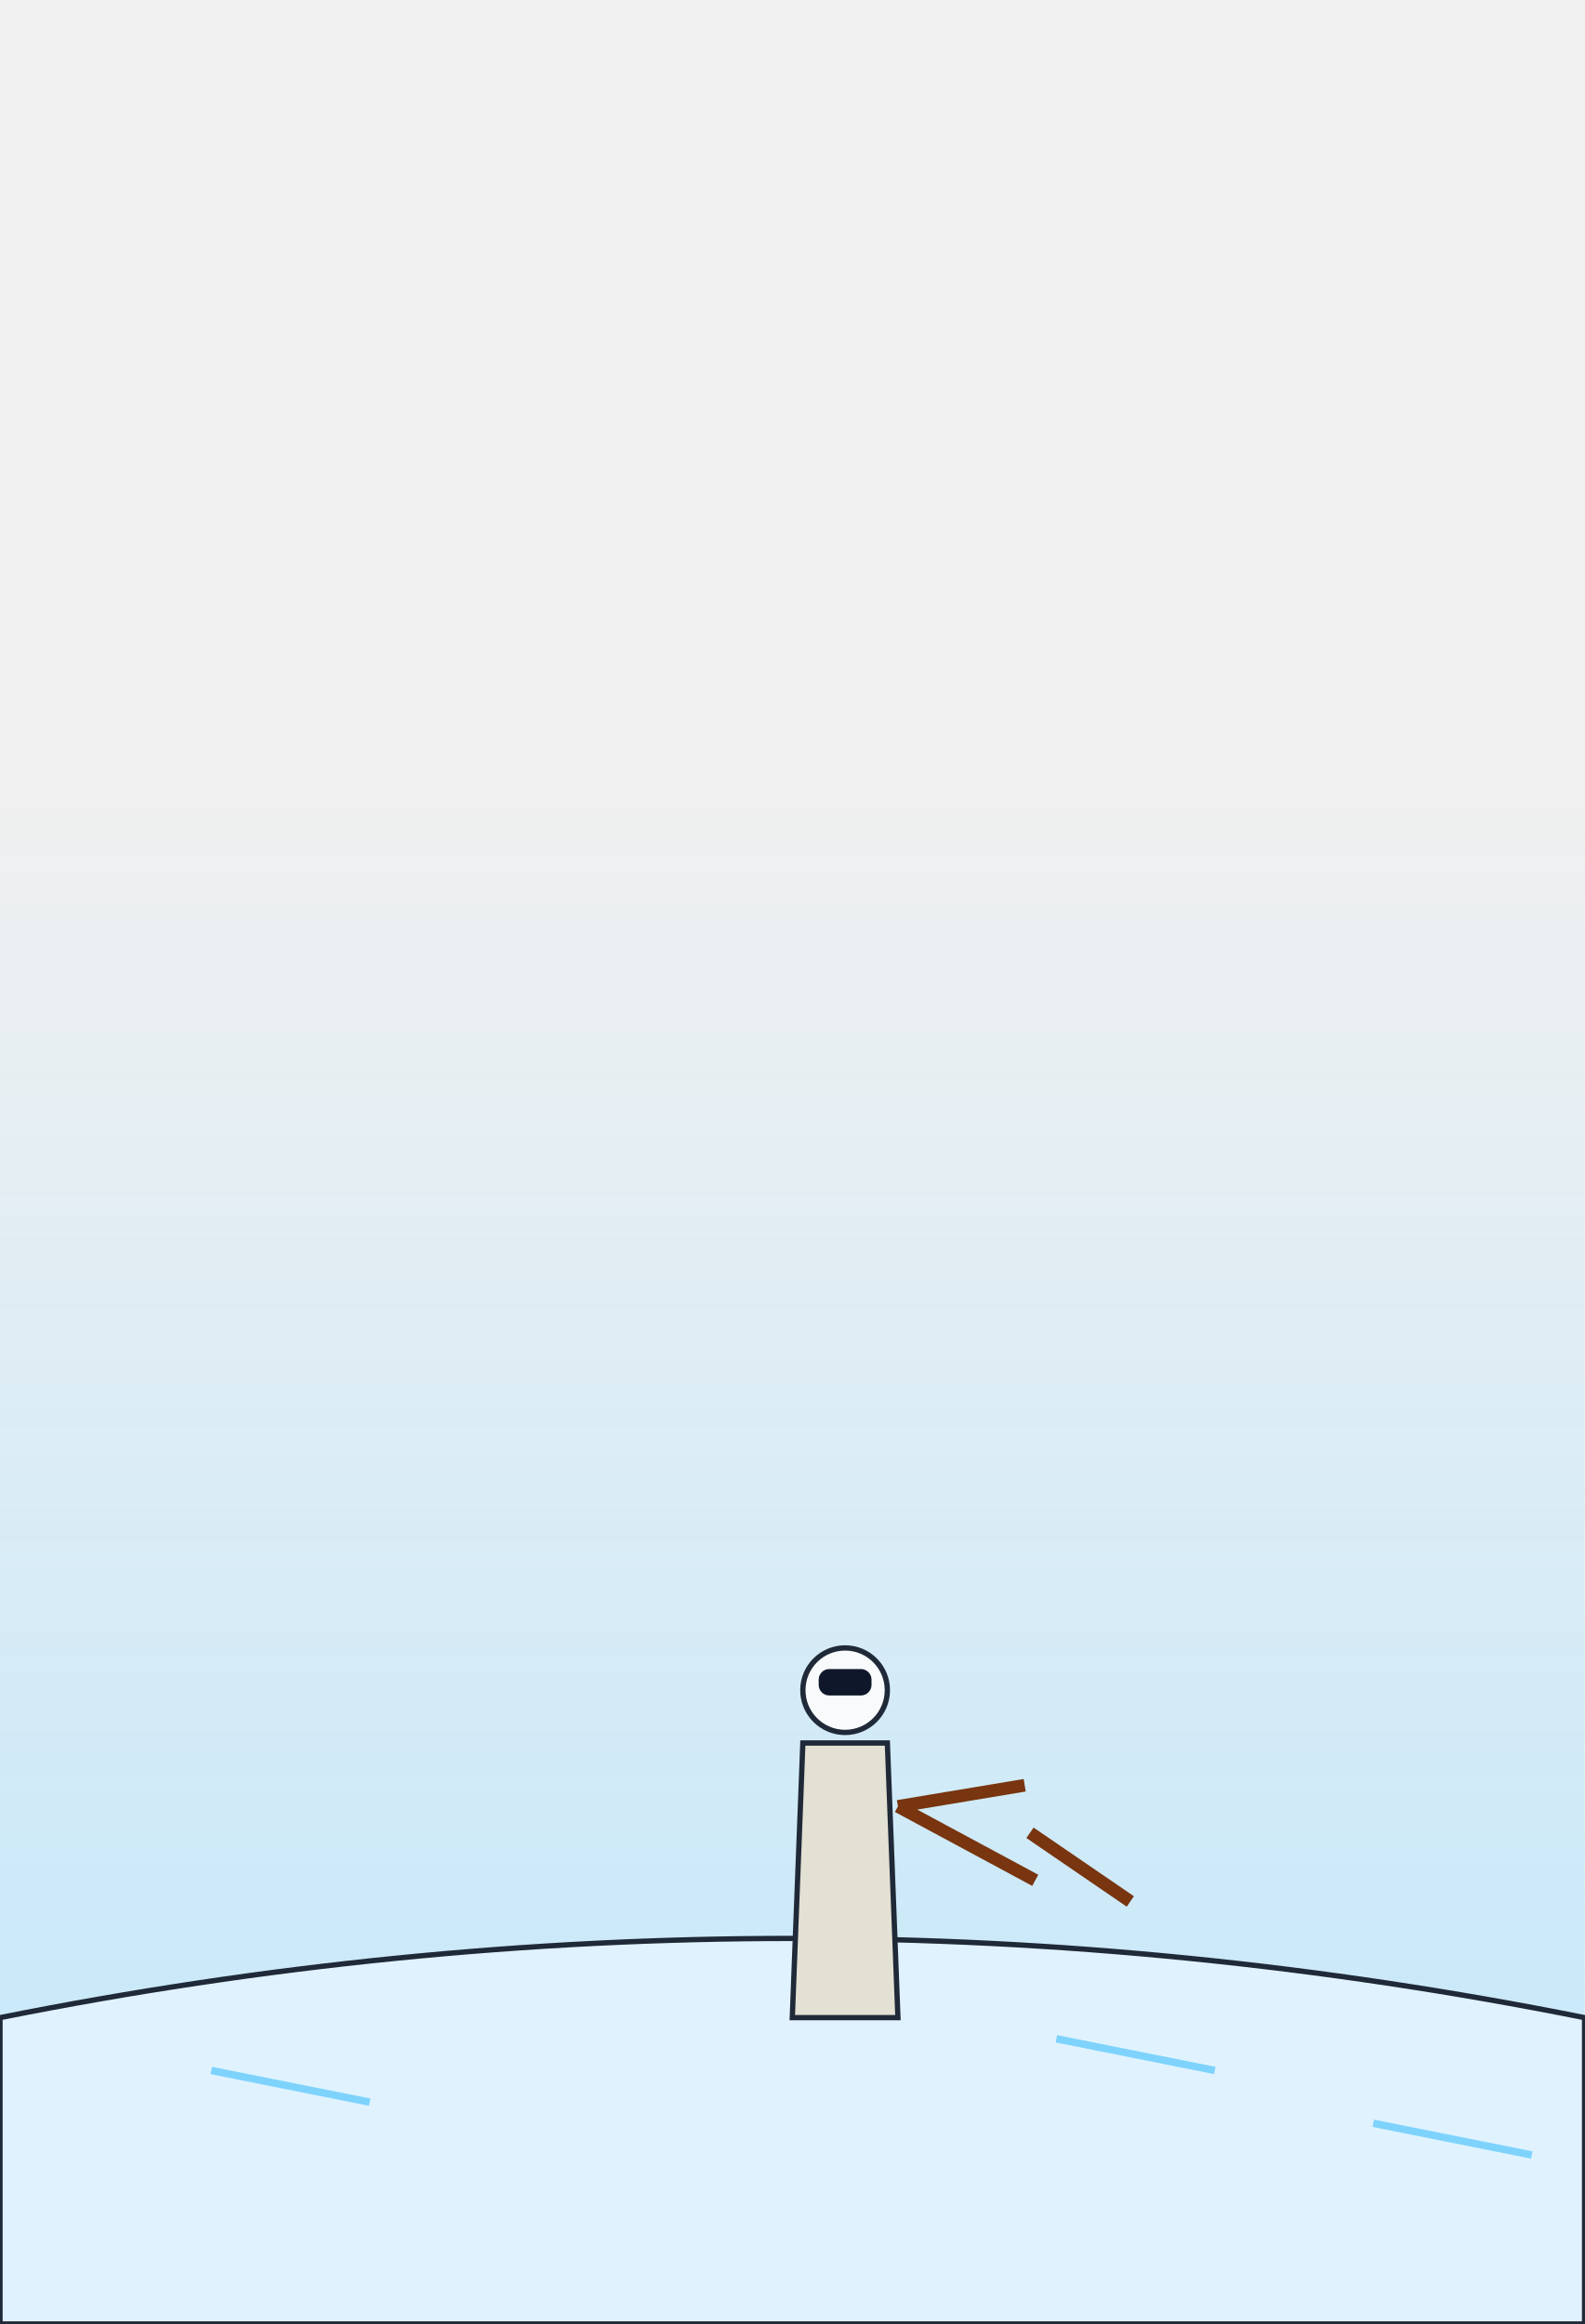
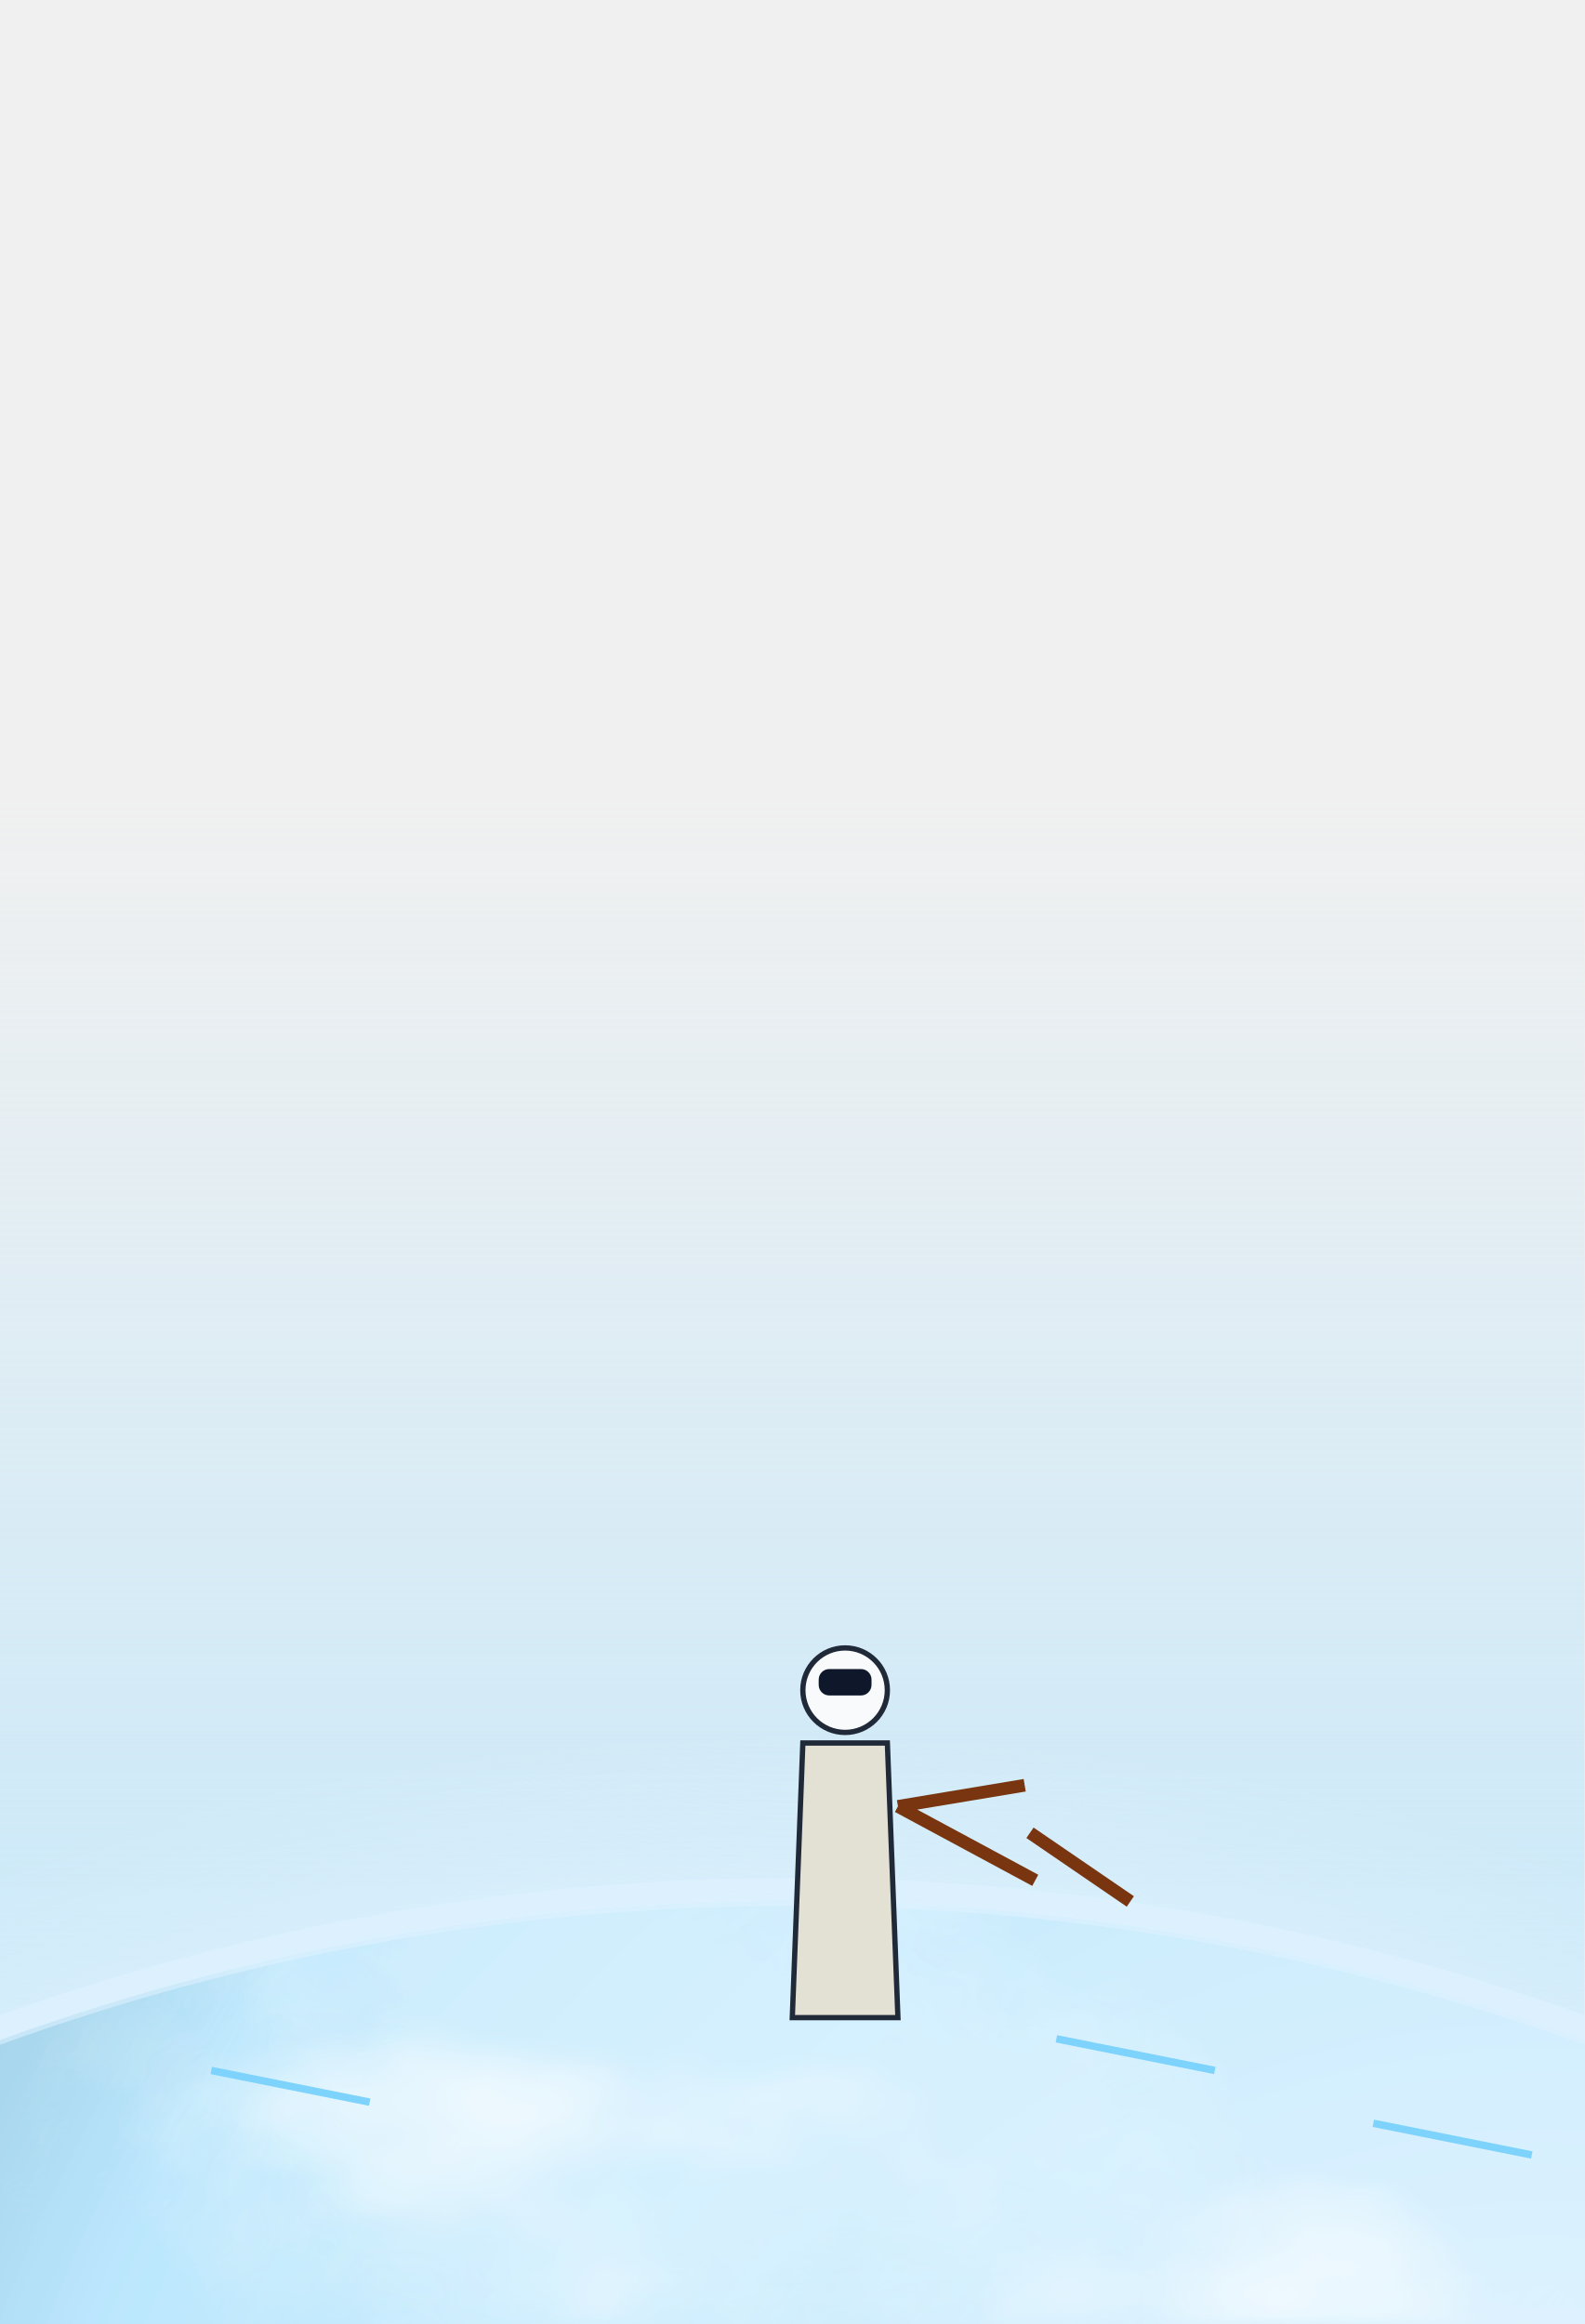
<svg xmlns="http://www.w3.org/2000/svg" viewBox="0 0 300 440" width="300" height="440">
  <defs>
    <filter id="glow" x="-50%" y="-50%" width="200%" height="200%">
      <feGaussianBlur stdDeviation="4" result="b" />
      <feMerge>
        <feMergeNode in="b" />
        <feMergeNode in="SourceGraphic" />
      </feMerge>
    </filter>
    <filter id="soft" x="-50%" y="-50%" width="200%" height="200%">
      <feGaussianBlur stdDeviation="6" />
    </filter>
    <linearGradient id="wht" x1="0" y1="0" x2="1" y2="0">
      <stop offset="0" stop-color="#94a3b8" stop-opacity="1" />
      <stop offset="0.35" stop-color="#ffffff" stop-opacity="1" />
      <stop offset="1" stop-color="#94a3b8" stop-opacity="1" />
    </linearGradient>
    <linearGradient id="ste" x1="0" y1="0" x2="1" y2="0">
      <stop offset="0" stop-color="#64748b" stop-opacity="1" />
      <stop offset="0.4" stop-color="#e2e8f0" stop-opacity="1" />
      <stop offset="0.7" stop-color="#cbd5e1" stop-opacity="1" />
      <stop offset="1" stop-color="#475569" stop-opacity="1" />
    </linearGradient>
    <linearGradient id="org" x1="0" y1="0" x2="1" y2="0">
      <stop offset="0" stop-color="#9a3412" stop-opacity="1" />
      <stop offset="0.4" stop-color="#fb923c" stop-opacity="1" />
      <stop offset="1" stop-color="#9a3412" stop-opacity="1" />
    </linearGradient>
    <linearGradient id="blk" x1="0" y1="0" x2="1" y2="0">
      <stop offset="0" stop-color="#111827" stop-opacity="1" />
      <stop offset="0.4" stop-color="#4b5563" stop-opacity="1" />
      <stop offset="1" stop-color="#111827" stop-opacity="1" />
    </linearGradient>
    <linearGradient id="flm" x1="0" y1="0" x2="0" y2="1">
      <stop offset="0" stop-color="#ffffff" stop-opacity="1" />
      <stop offset="0.25" stop-color="#fde68a" stop-opacity="1" />
      <stop offset="0.7" stop-color="#f97316" stop-opacity="0.8" />
      <stop offset="1" stop-color="#f97316" stop-opacity="0" />
    </linearGradient>
    <linearGradient id="bel" x1="0" y1="0" x2="1" y2="0">
      <stop offset="0" stop-color="#1f2937" stop-opacity="1" />
      <stop offset="0.35" stop-color="#94a3b8" stop-opacity="1" />
      <stop offset="0.6" stop-color="#cbd5e1" stop-opacity="1" />
      <stop offset="1" stop-color="#1f2937" stop-opacity="1" />
    </linearGradient>
    <linearGradient id="gnd" x1="0" y1="0" x2="0" y2="1">
      <stop offset="0" stop-color="#000" stop-opacity="0" />
      <stop offset="1" stop-color="#000" stop-opacity="0.35" />
    </linearGradient>
    <linearGradient id="sky" x1="0" y1="0" x2="0" y2="1">
      <stop offset="0" stop-color="#bae6fd" stop-opacity="0" />
      <stop offset="1" stop-color="#bae6fd" stop-opacity="0.8" />
    </linearGradient>
    <linearGradient id="shHull" x1="0" y1="0" x2="1" y2="0">
      <stop offset="0" stop-color="#e3e7ee" stop-opacity="1" />
      <stop offset="0.45" stop-color="#9aa3b2" stop-opacity="1" />
      <stop offset="1" stop-color="#3b424f" stop-opacity="1" />
    </linearGradient>
    <radialGradient id="shTank" cx="35%" cy="35%" r="70%">
      <stop offset="0" stop-color="#f4f6fa" stop-opacity="1" />
      <stop offset="0.55" stop-color="#a7b0be" stop-opacity="1" />
      <stop offset="1" stop-color="#4b5260" stop-opacity="1" />
    </radialGradient>
    <linearGradient id="shRad" x1="0" y1="0" x2="0" y2="1">
      <stop offset="0" stop-color="#3a4252" stop-opacity="1" />
      <stop offset="1" stop-color="#262c38" stop-opacity="1" />
    </linearGradient>
    <linearGradient id="shPv" x1="0" y1="0" x2="0" y2="1">
      <stop offset="0" stop-color="#1e3a8a" stop-opacity="1" />
      <stop offset="1" stop-color="#172554" stop-opacity="1" />
    </linearGradient>
  </defs>
  <rect x="0" y="150" width="300" height="262" fill="url(#sky)" />
-   <path d="M0,382 Q150,352 300,382 L300,440 L0,440 Z" fill="#e0f2fe" stroke="#1f2937" />
+   <defs>
+     <clipPath id="cdc">
+       <circle cx="150" cy="800" r="440" />
+     </clipPath>
+     <radialGradient id="cds" cx="66%" cy="21.2%" r="75%">
+       <stop offset="0" stop-color="#e0f2fe" />
+       <stop offset="1" stop-color="#7dd3fc" />
+     </radialGradient>
+     <filter id="cdl" x="0" y="0" width="100%" height="100%">
+       <feTurbulence type="fractalNoise" baseFrequency="0.003" numOctaves="7" seed="13" />
+       <feColorMatrix type="matrix" values="0 0 0 0 0  0 0 0 0 0  0 0 0 0 0  14 0 0 0 -7" />
+       <feComposite in="SourceGraphic" operator="in" />
+     </filter>
+     <filter id="cdk" x="0" y="0" width="100%" height="100%">
+       <feTurbulence type="fractalNoise" baseFrequency="0.005 0.008" numOctaves="6" seed="20" />
+       <feColorMatrix type="matrix" values="0 0 0 0 1  0 0 0 0 1  0 0 0 0 1  5 0 0 0 -3.5" />
+       <feGaussianBlur stdDeviation="1.2" />
+     </filter>
+     <linearGradient id="cdlg" x1="0" y1="0" x2="1" y2="1">
+       <stop offset="0" stop-color="#bae6fd" />
+       <stop offset="1" stop-color="#ffffff" />
+     </linearGradient>
+     <radialGradient id="cdn" cx="66%" cy="21.2%" r="95%">
+       <stop offset="0.35" stop-color="#000" stop-opacity="0" />
+       <stop offset="0.72" stop-color="#020617" stop-opacity="0.55" />
+       <stop offset="1" stop-color="#000" stop-opacity="0.92" />
+     </radialGradient>
+     <radialGradient id="cdh" cx="66%" cy="21.2%" r="45%">
+       <stop offset="0" stop-color="#fff" stop-opacity="0.35" />
+       <stop offset="1" stop-color="#fff" stop-opacity="0" />
+     </radialGradient>
+     <radialGradient id="cda" cx="50%" cy="50%" r="50%">
+       <stop offset="0.9" stop-color="#e0f2fe" stop-opacity="0.9" />
+       <stop offset="1" stop-color="#e0f2fe" stop-opacity="0" />
+     </radialGradient>
+   </defs>
+   <circle cx="150" cy="800" r="470.8" fill="url(#cda)" />
+   <g clip-path="url(#cdc)">
+     <circle cx="150" cy="800" r="440" fill="url(#cds)" />
+     <rect x="-290" y="360" width="880" height="880" fill="url(#cdlg)" filter="url(#cdl)" />
+     <rect x="-290" y="360" width="880" height="880" fill="#fff" filter="url(#cdk)" opacity="0.85" />
+     <circle cx="150" cy="800" r="440" fill="url(#cdh)" />
+     <circle cx="150" cy="800" r="440" fill="url(#cdn)" />
+   </g>
+   <circle cx="150" cy="800" r="441.8" fill="none" stroke="#e0f2fe" stroke-width="5.3" stroke-opacity="0.55" />
  <path d="M40,392 l30,6" stroke="#7dd3fc" stroke-width="1.4" />
  <path d="M200,386 l30,6" stroke="#7dd3fc" stroke-width="1.4" />
  <path d="M260,402 l30,6" stroke="#7dd3fc" stroke-width="1.4" />
  <circle cx="160" cy="320" r="8" fill="#f8fafc" stroke="#1f2937" />
  <rect x="155" y="316" width="10" height="5" rx="2" fill="#0f172a" />
  <path d="M150,382 L152,330 L168,330 L170,382 Z" fill="#e3e0d4" stroke="#1f2937" />
  <path d="M170,342 L196,356 M170,342 L194,338 M195,347 L214,360" stroke="#78350f" stroke-width="2.4" fill="none" />
</svg>
